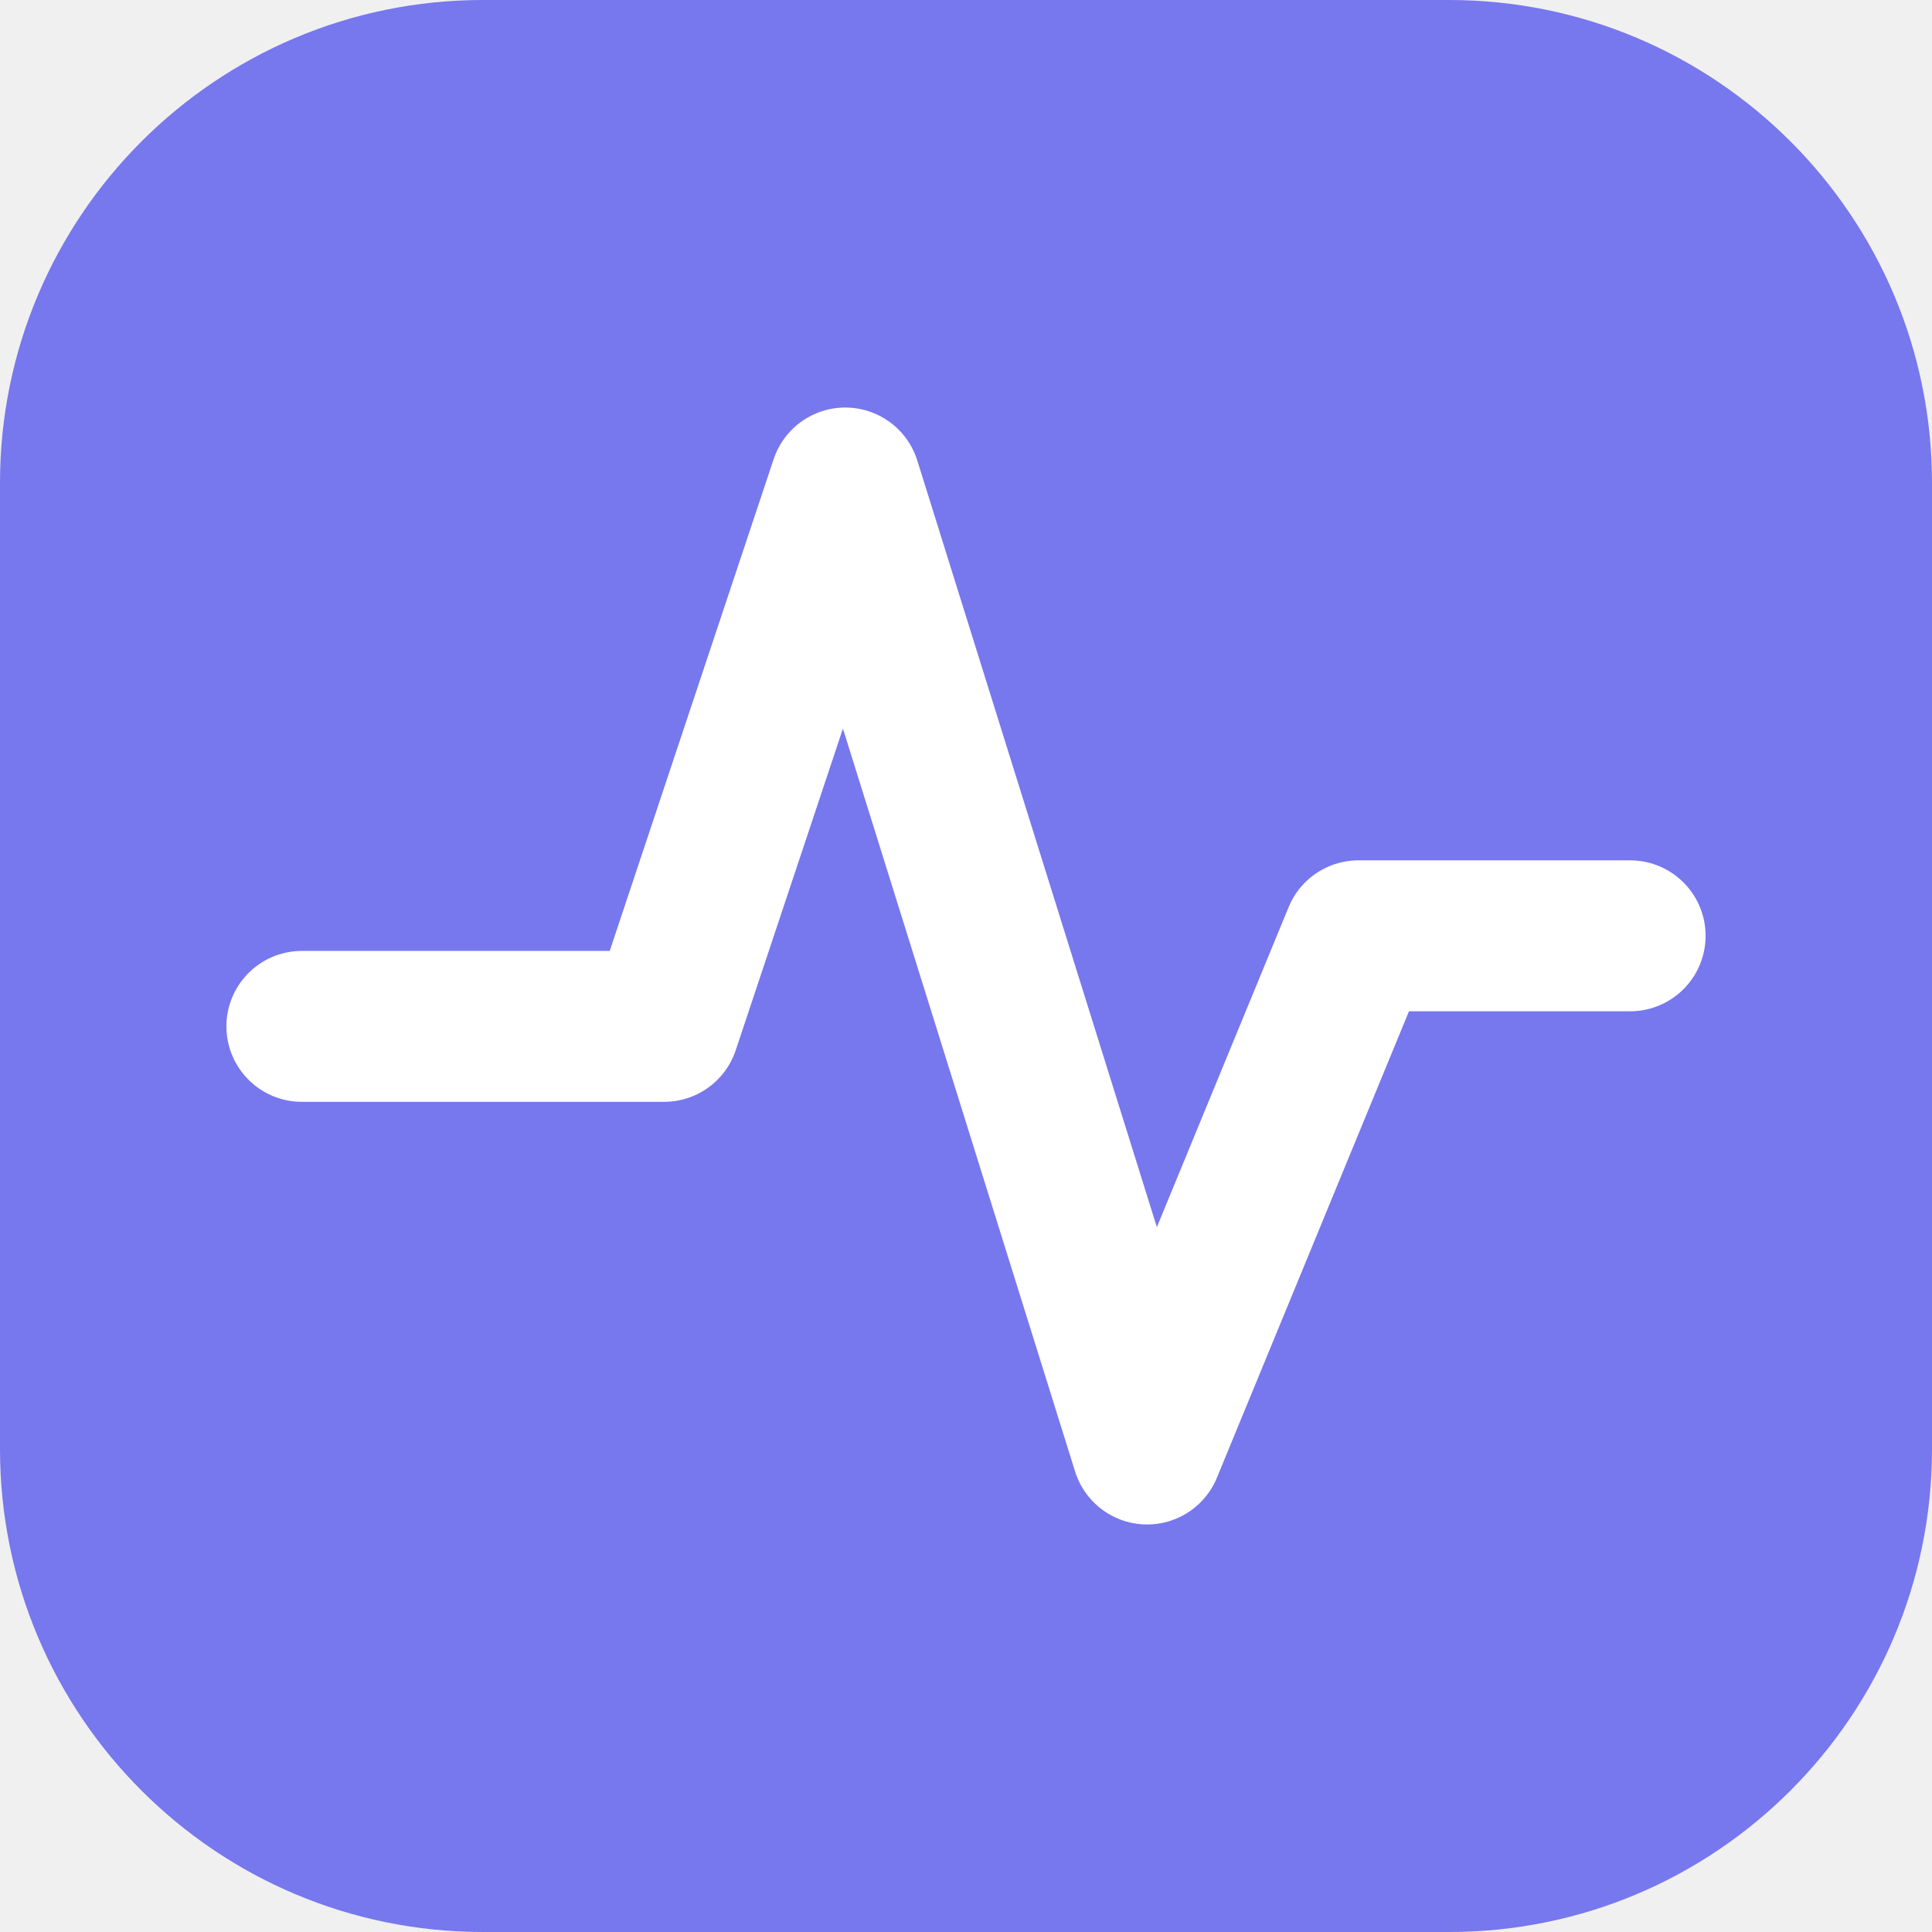
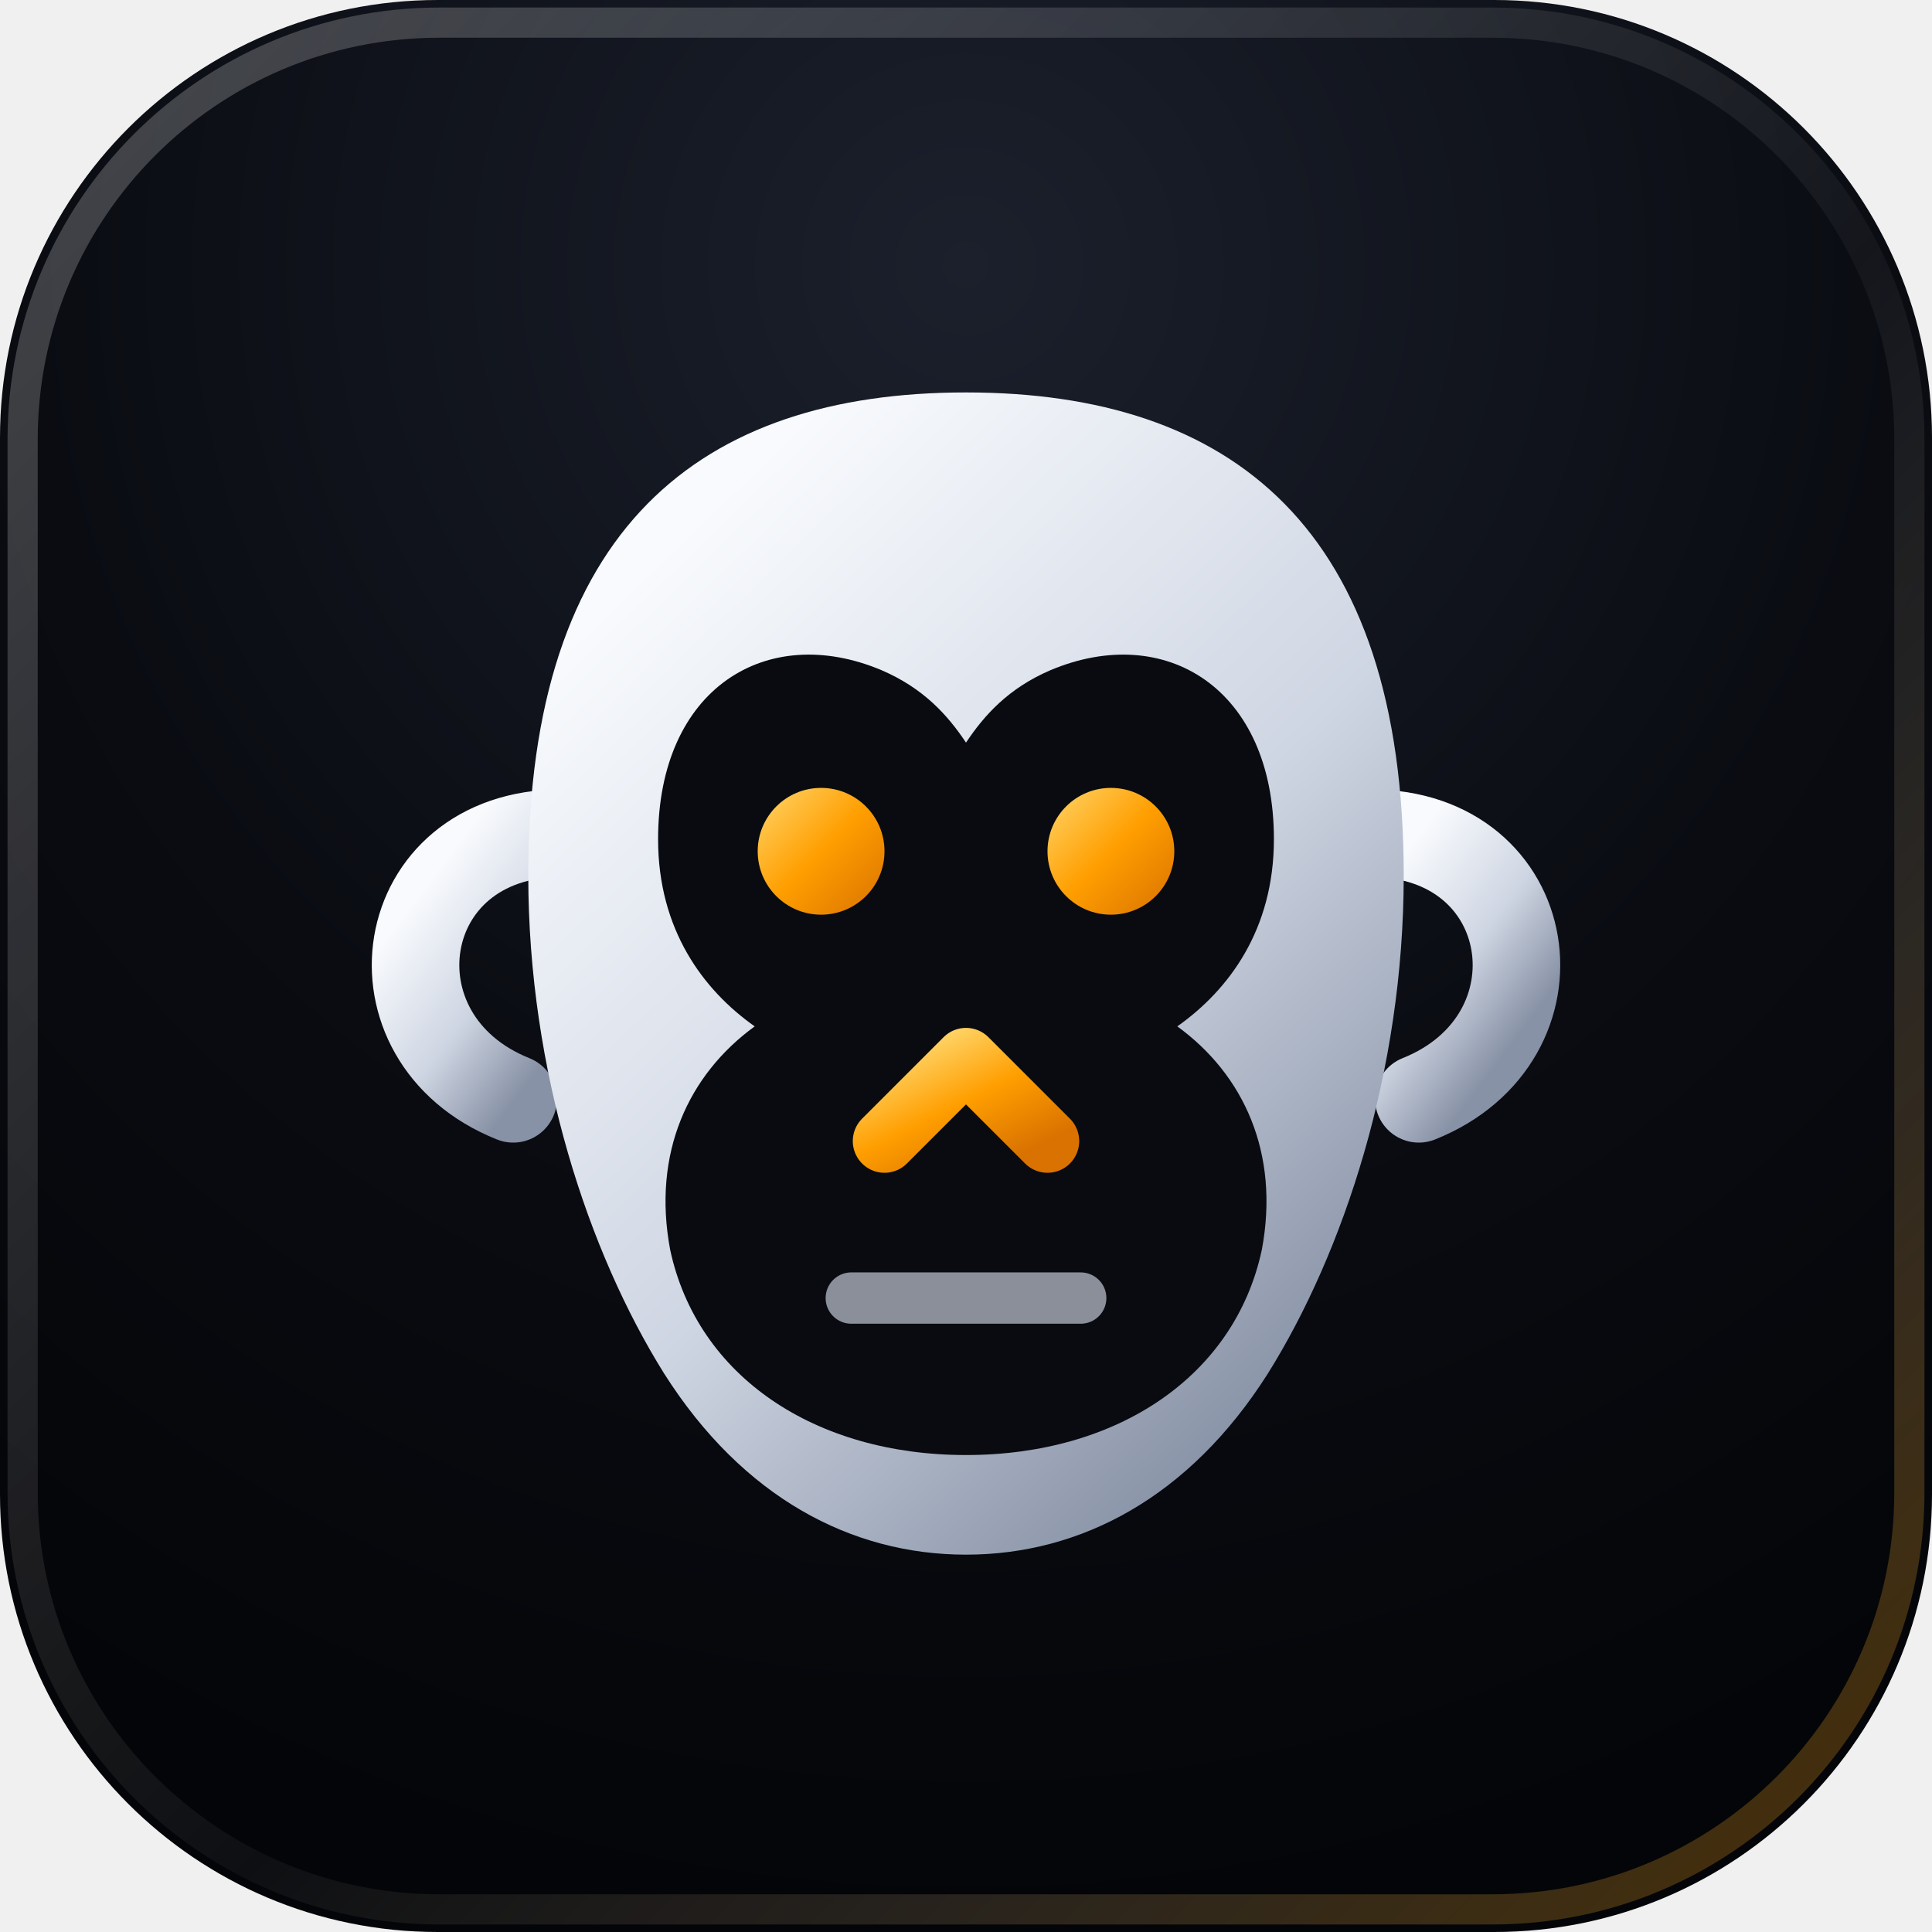
- <svg xmlns="http://www.w3.org/2000/svg" viewBox="0 0 64 64">
-   <rect width="64" height="64" rx="16" fill="#7777ee" />
-   <path d="M10 34h12l6-18 10 32 7-17h9" fill="none" stroke="#fff" stroke-width="5" stroke-linecap="round" stroke-linejoin="round" />
+ <svg xmlns="http://www.w3.org/2000/svg" viewBox="0 0 64 64" fill="none">
+   <defs>
+     <radialGradient id="bg" cx="50%" cy="14%" r="86%">
+       <stop offset="0%" stop-color="#1B202C" />
+       <stop offset="56%" stop-color="#0A0C12" />
+       <stop offset="100%" stop-color="#040508" />
+     </radialGradient>
+     <linearGradient id="metal" x1="20%" y1="10%" x2="80%" y2="92%">
+       <stop offset="0%" stop-color="#F8FAFD" />
+       <stop offset="55%" stop-color="#CFD6E3" />
+       <stop offset="100%" stop-color="#8892A6" />
+     </linearGradient>
+     <linearGradient id="amber" x1="0%" y1="0%" x2="100%" y2="100%">
+       <stop offset="0%" stop-color="#FFD66B" />
+       <stop offset="50%" stop-color="#FF9E00" />
+       <stop offset="100%" stop-color="#D97200" />
+     </linearGradient>
+     <linearGradient id="rim" x1="0%" y1="0%" x2="100%" y2="100%">
+       <stop offset="0%" stop-color="#FFFFFF" stop-opacity="0.24" />
+       <stop offset="55%" stop-color="#FFFFFF" stop-opacity="0.04" />
+       <stop offset="100%" stop-color="#FF9E00" stop-opacity="0.28" />
+     </linearGradient>
+   </defs>
+   <rect width="64" height="64" rx="14.5" fill="url(#bg)" />
+   <rect x="0.75" y="0.75" width="62.5" height="62.5" rx="13.8" stroke="url(#rim)" stroke-width="1" />
+   <path d="M18.6 27.6 C13 27.6 12 34.4 17 36.4" stroke="url(#metal)" stroke-width="2.9" stroke-linecap="round" />
+   <path d="M45.4 27.6 C51 27.6 52 34.4 47 36.4" stroke="url(#metal)" stroke-width="2.9" stroke-linecap="round" />
+   <path d="M17.5 29 C17.5 17.5 23.2 13 32 13 C40.8 13 46.5 17.5 46.5 29 C46.5 35.5 44.5 41.5 42 45.5 C39.4 49.6 35.8 51.5 32 51.5 C28.2 51.5 24.6 49.6 22 45.5 C19.5 41.5 17.5 35.5 17.5 29 Z" fill="url(#metal)" />
+   <path d="M21.8 27.8 C21.8 22.8 25.4 20.6 29.2 22.2 C30.6 22.8 31.4 23.7 32 24.6 C32.6 23.7 33.4 22.8 34.8 22.2 C38.6 20.6 42.2 22.8 42.2 27.8 C42.2 30.8 40.7 32.8 39 34 C41.2 35.6 42.4 38.2 41.8 41.4 C40.9 45.6 37 48.2 32 48.2 C27 48.2 23.1 45.6 22.2 41.4 C21.6 38.2 22.8 35.6 25 34 C23.3 32.8 21.8 30.8 21.8 27.8 Z" fill="#090B11" />
+   <circle cx="27.2" cy="28.2" r="2.1" fill="url(#amber)" />
+   <circle cx="36.8" cy="28.2" r="2.1" fill="url(#amber)" />
+   <path d="M29.3 37.8 L32 35.1 L34.7 37.8" stroke="url(#amber)" stroke-width="2.1" stroke-linecap="round" stroke-linejoin="round" />
+   <line x1="28.2" y1="43" x2="35.8" y2="43" stroke="#CFD6E3" stroke-width="1.7" stroke-linecap="round" stroke-opacity="0.65" />
</svg>
